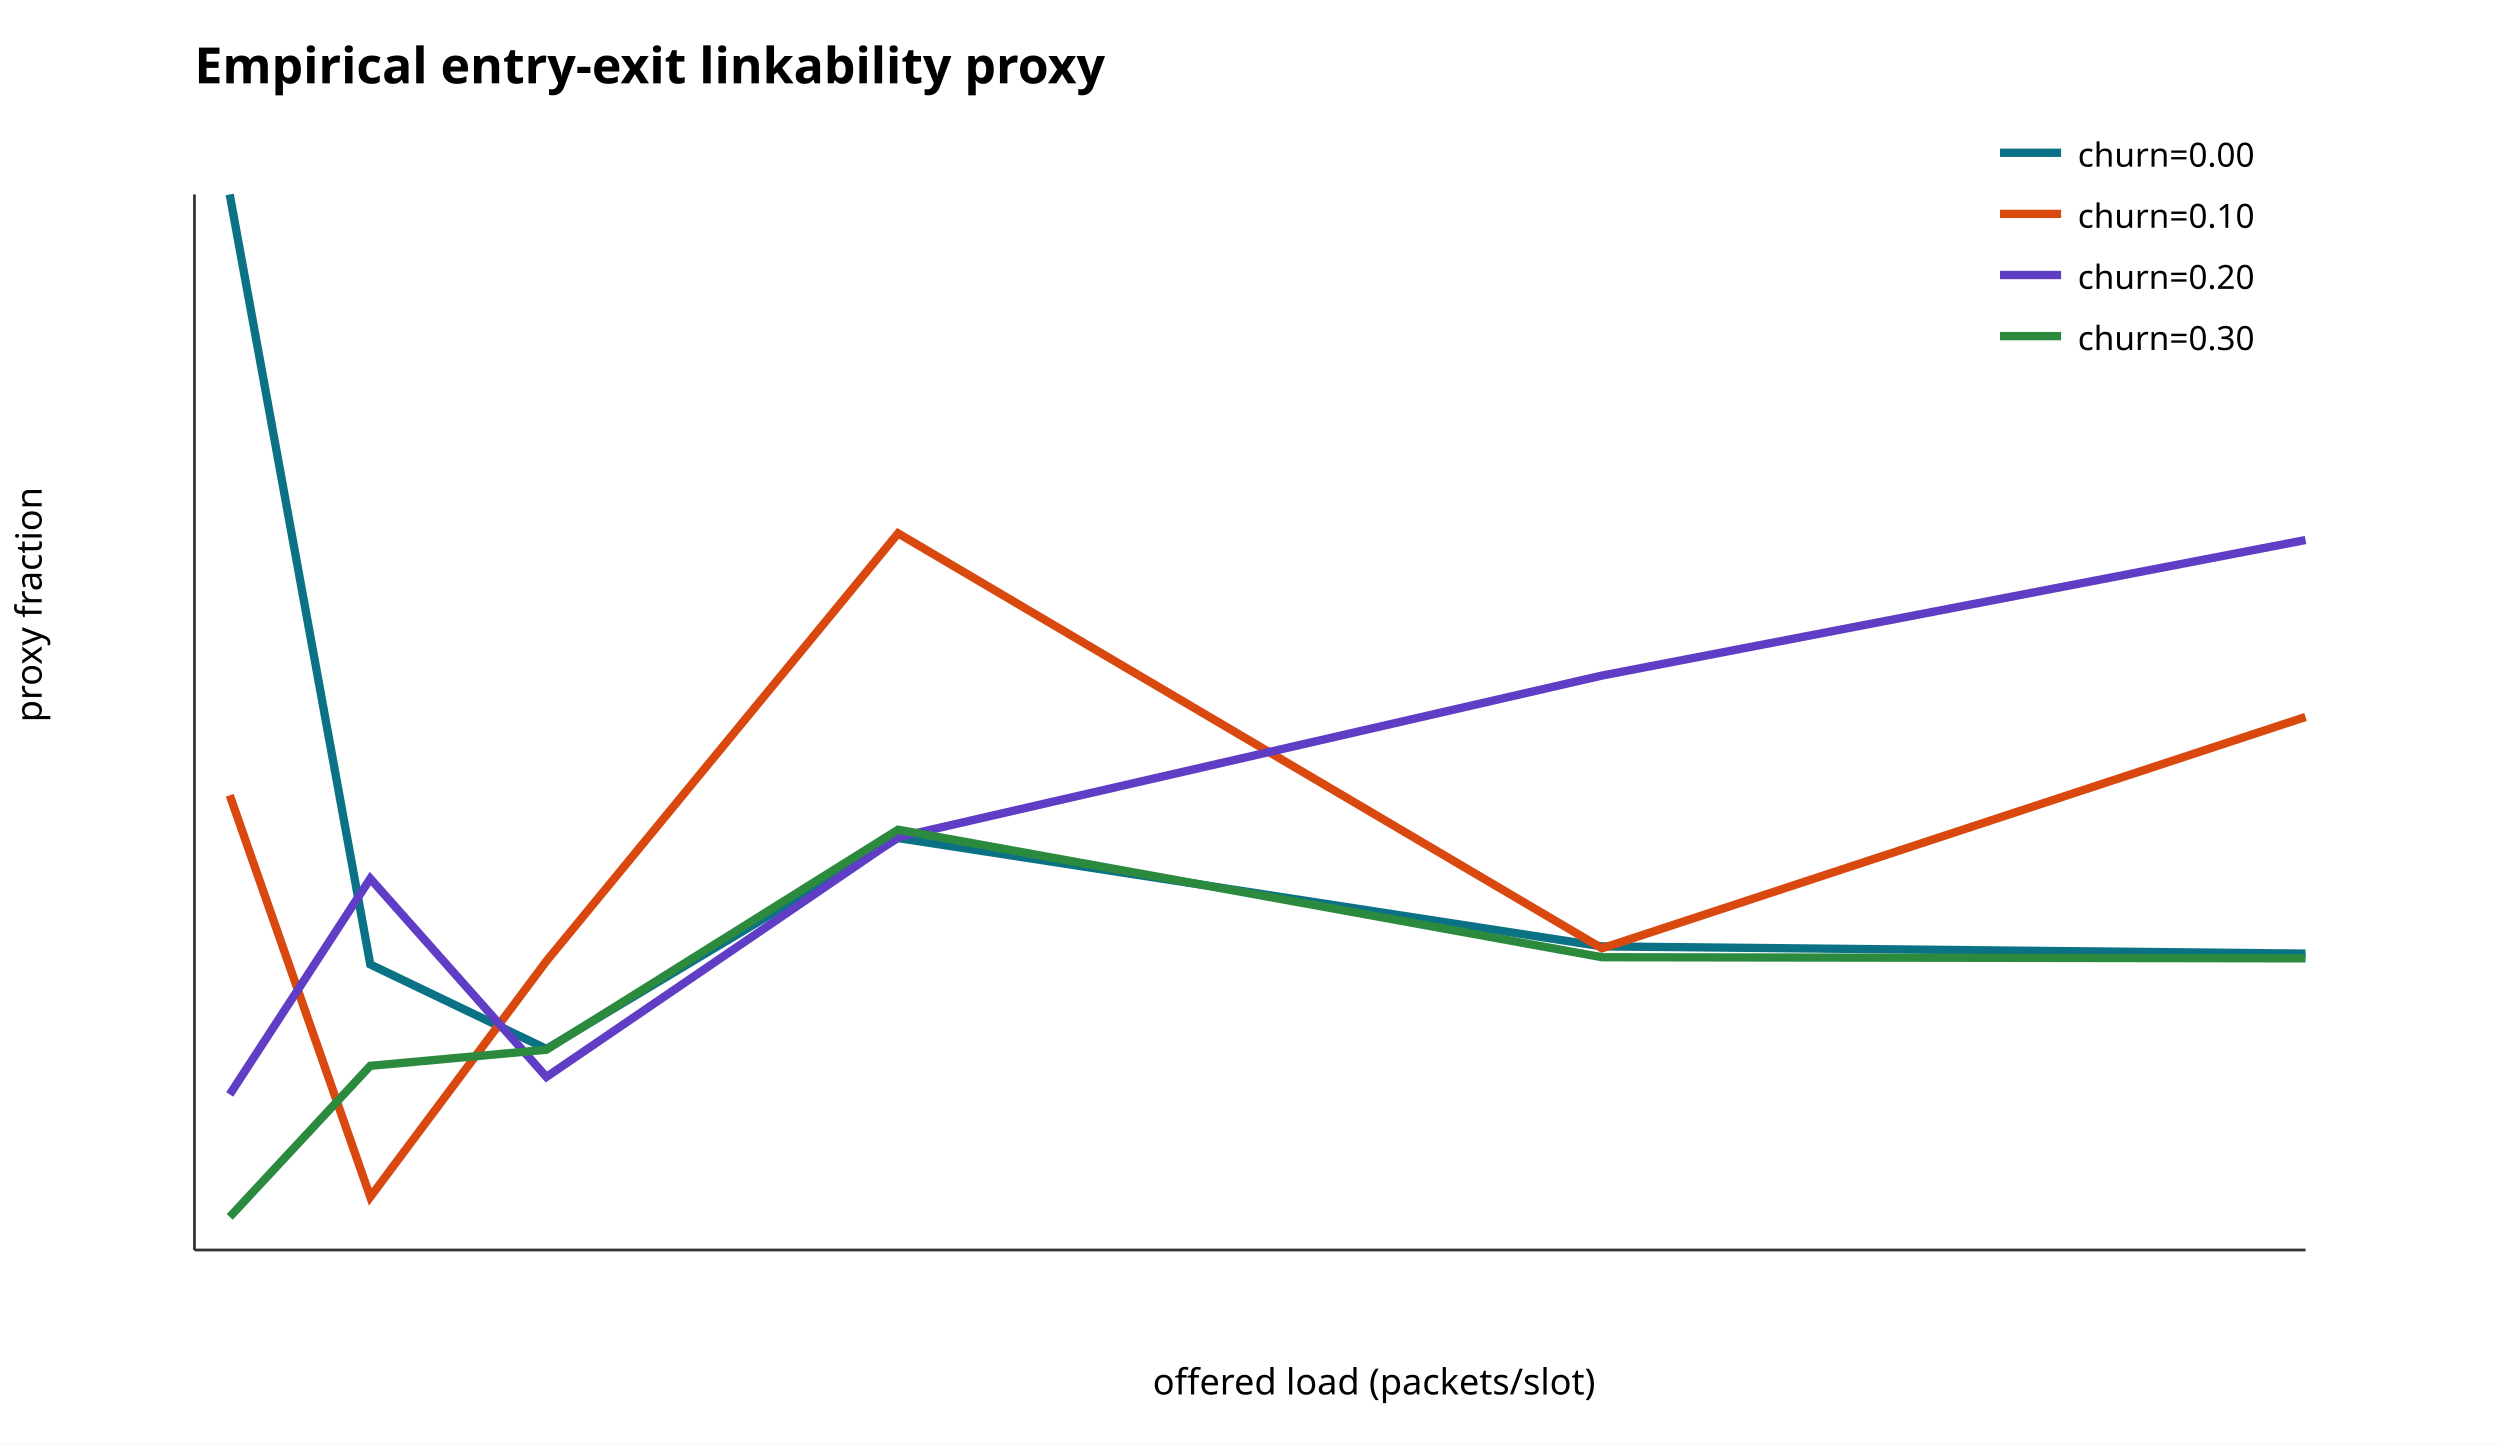
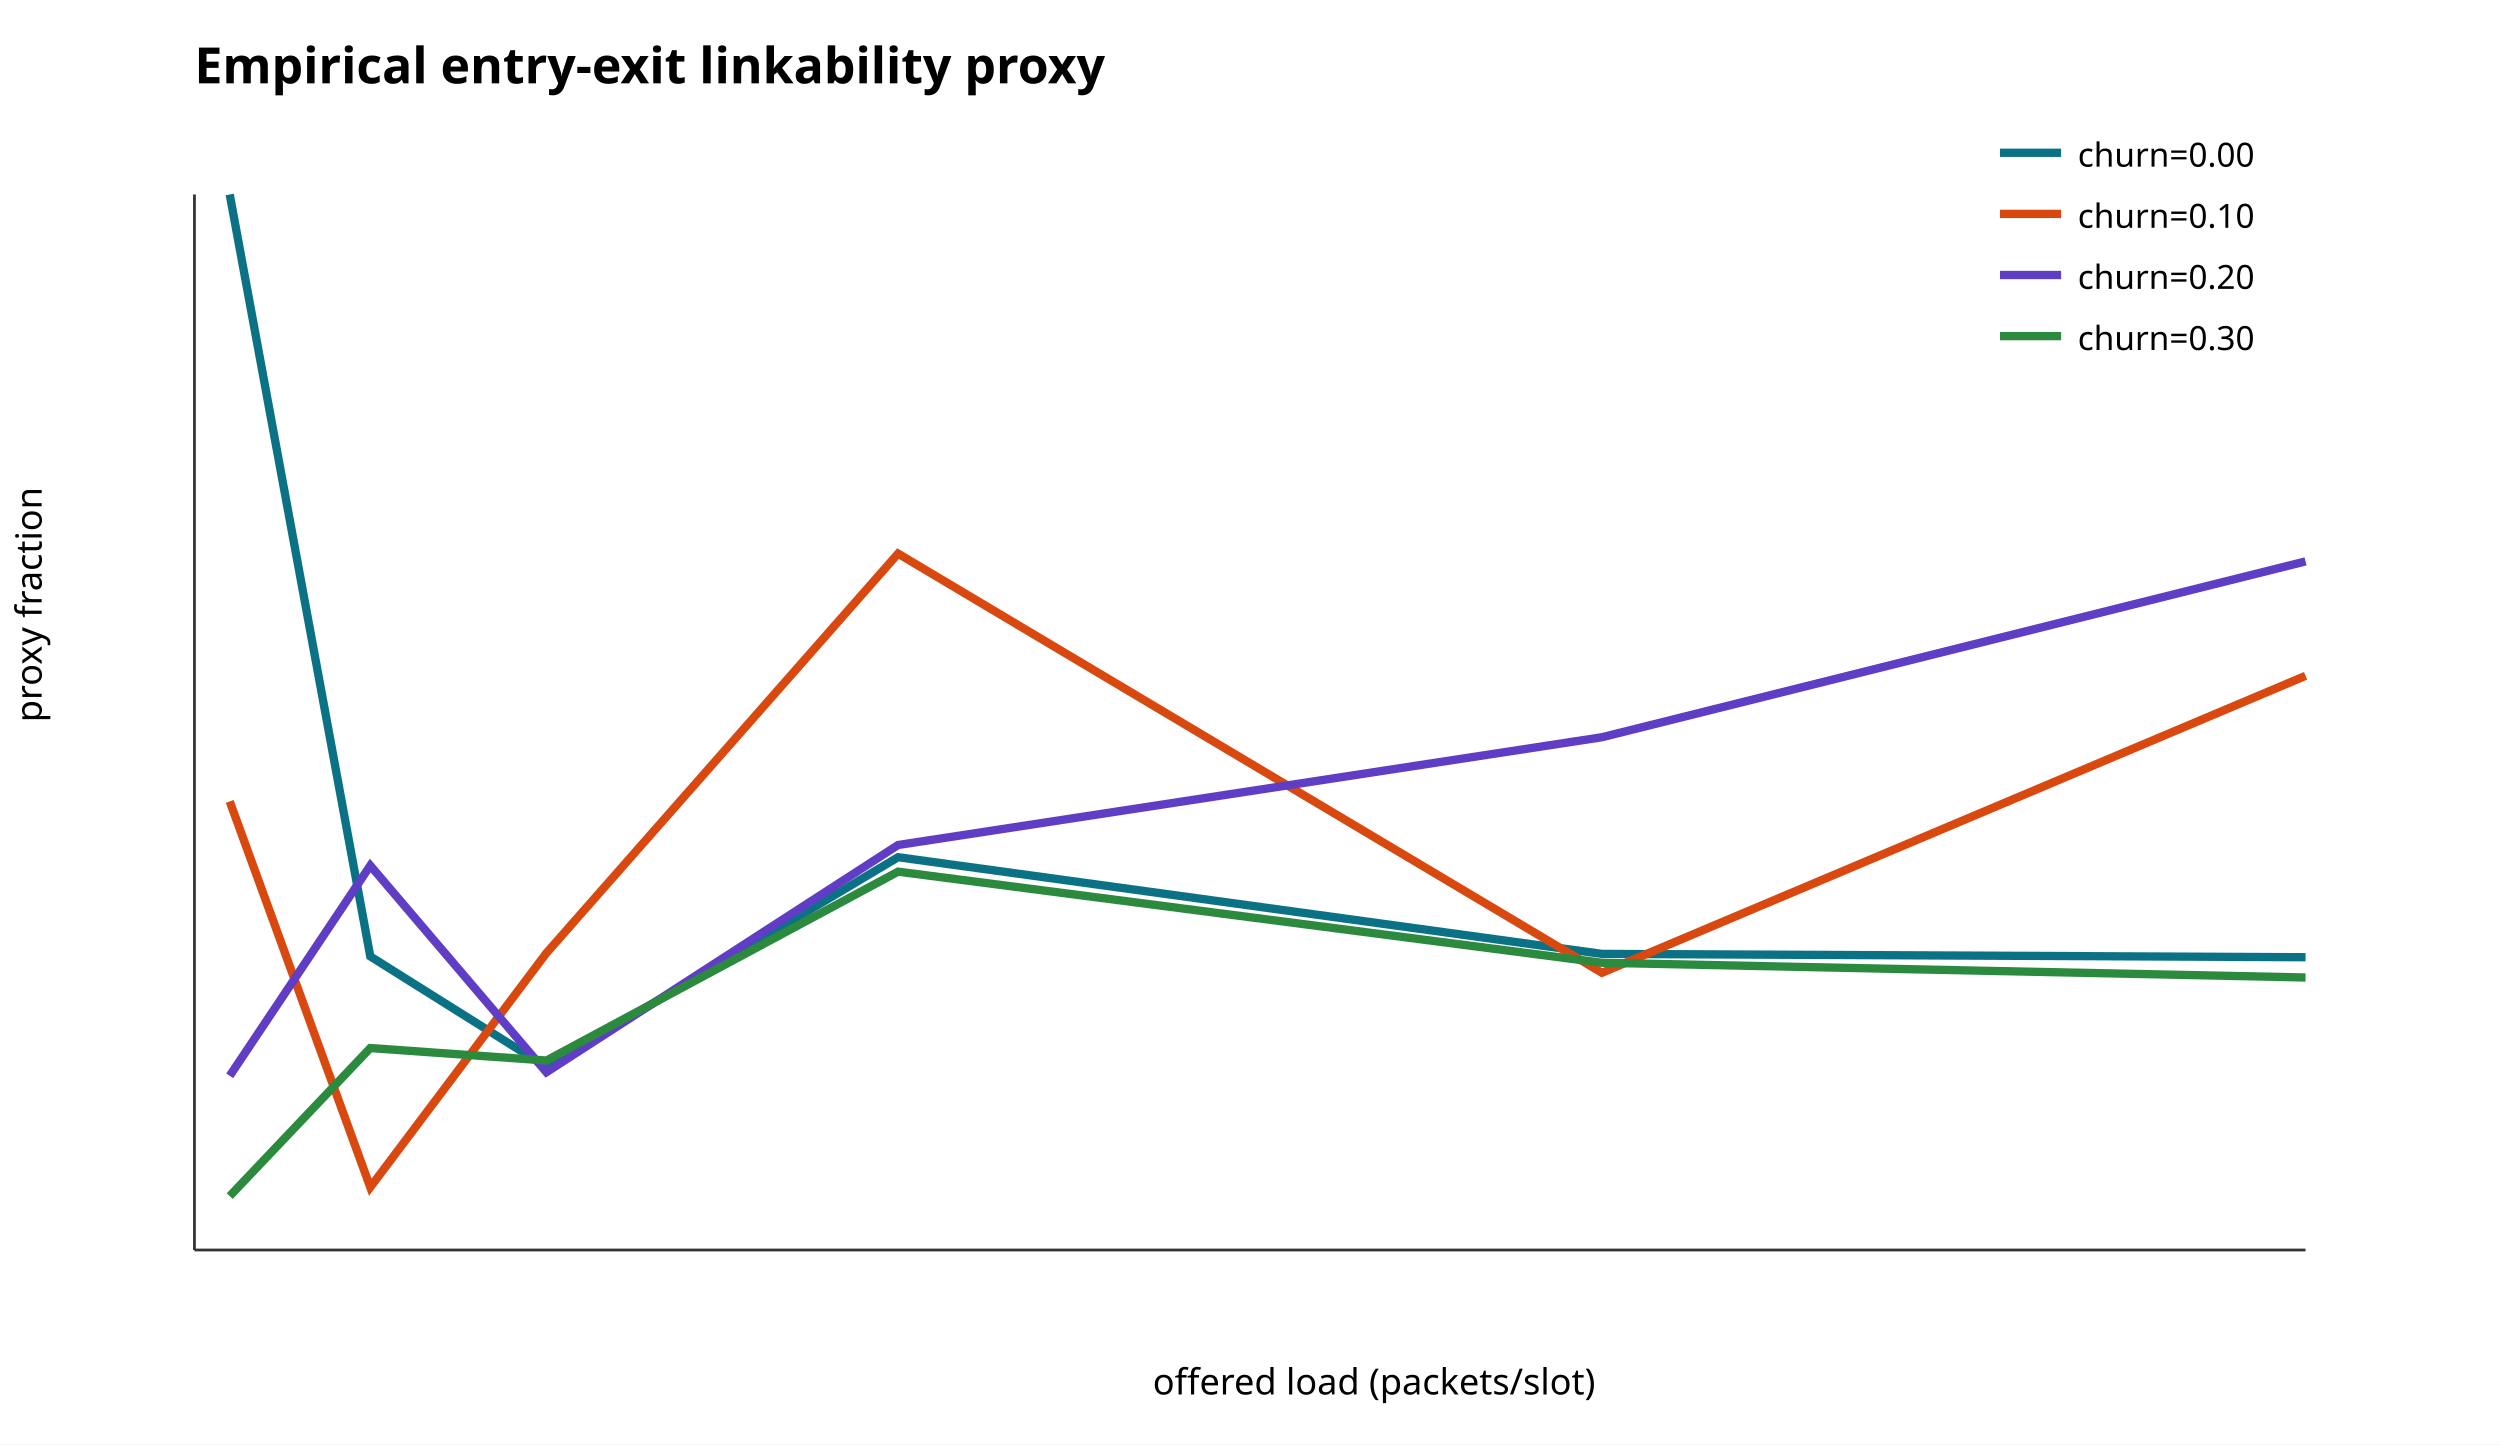
<svg xmlns="http://www.w3.org/2000/svg" width="900" height="520" viewBox="0 0 900 520">
  <rect width="100%" height="100%" fill="#fff" />
  <text x="70" y="30" font-family="sans-serif" font-size="18" font-weight="bold">Empirical entry-exit linkability proxy</text>
  <line x1="70" y1="450" x2="830" y2="450" stroke="#333" />
  <line x1="70" y1="70" x2="70" y2="450" stroke="#333" />
  <text x="415.0" y="502" font-family="sans-serif" font-size="13">offered load (packets/slot)</text>
  <text x="15" y="260.0" transform="rotate(-90 15 260.0)" font-family="sans-serif" font-size="13">proxy fraction</text>
-   <polyline points="82.7,70.0 133.3,347.2 196.7,377.6 323.3,301.7 576.7,340.7 830.0,343.3" fill="none" stroke="#0b7285" stroke-width="3" />
+   <polyline points="82.7,70.0 133.3,344.3 196.7,384.1 323.3,308.6 576.7,343.4 830.0,344.6" fill="none" stroke="#0b7285" stroke-width="3" />
  <line x1="720" y1="55" x2="742" y2="55" stroke="#0b7285" stroke-width="3" />
  <text x="748" y="60" font-family="sans-serif" font-size="12">churn=0.00</text>
-   <polyline points="82.7,286.3 133.3,430.9 196.7,346.0 323.3,192.0 576.7,341.4 830.0,258.1" fill="none" stroke="#d9480f" stroke-width="3" />
+   <polyline points="82.7,288.5 133.3,427.4 196.7,343.1 323.3,199.3 576.7,350.2 830.0,243.3" fill="none" stroke="#d9480f" stroke-width="3" />
  <line x1="720" y1="77" x2="742" y2="77" stroke="#d9480f" stroke-width="3" />
  <text x="748" y="82" font-family="sans-serif" font-size="12">churn=0.10</text>
-   <polyline points="82.7,394.0 133.3,316.3 196.7,387.7 323.3,301.4 576.7,243.2 830.0,194.4" fill="none" stroke="#5f3dc4" stroke-width="3" />
+   <polyline points="82.7,387.3 133.3,311.6 196.7,386.0 323.3,304.2 576.7,265.4 830.0,202.1" fill="none" stroke="#5f3dc4" stroke-width="3" />
  <line x1="720" y1="99" x2="742" y2="99" stroke="#5f3dc4" stroke-width="3" />
  <text x="748" y="104" font-family="sans-serif" font-size="12">churn=0.20</text>
-   <polyline points="82.7,438.1 133.3,383.7 196.7,377.9 323.3,298.7 576.7,344.6 830.0,345.0" fill="none" stroke="#2b8a3e" stroke-width="3" />
+   <polyline points="82.7,430.6 133.3,377.3 196.7,381.8 323.3,313.8 576.7,346.6 830.0,351.9" fill="none" stroke="#2b8a3e" stroke-width="3" />
  <line x1="720" y1="121" x2="742" y2="121" stroke="#2b8a3e" stroke-width="3" />
  <text x="748" y="126" font-family="sans-serif" font-size="12">churn=0.30</text>
</svg>
